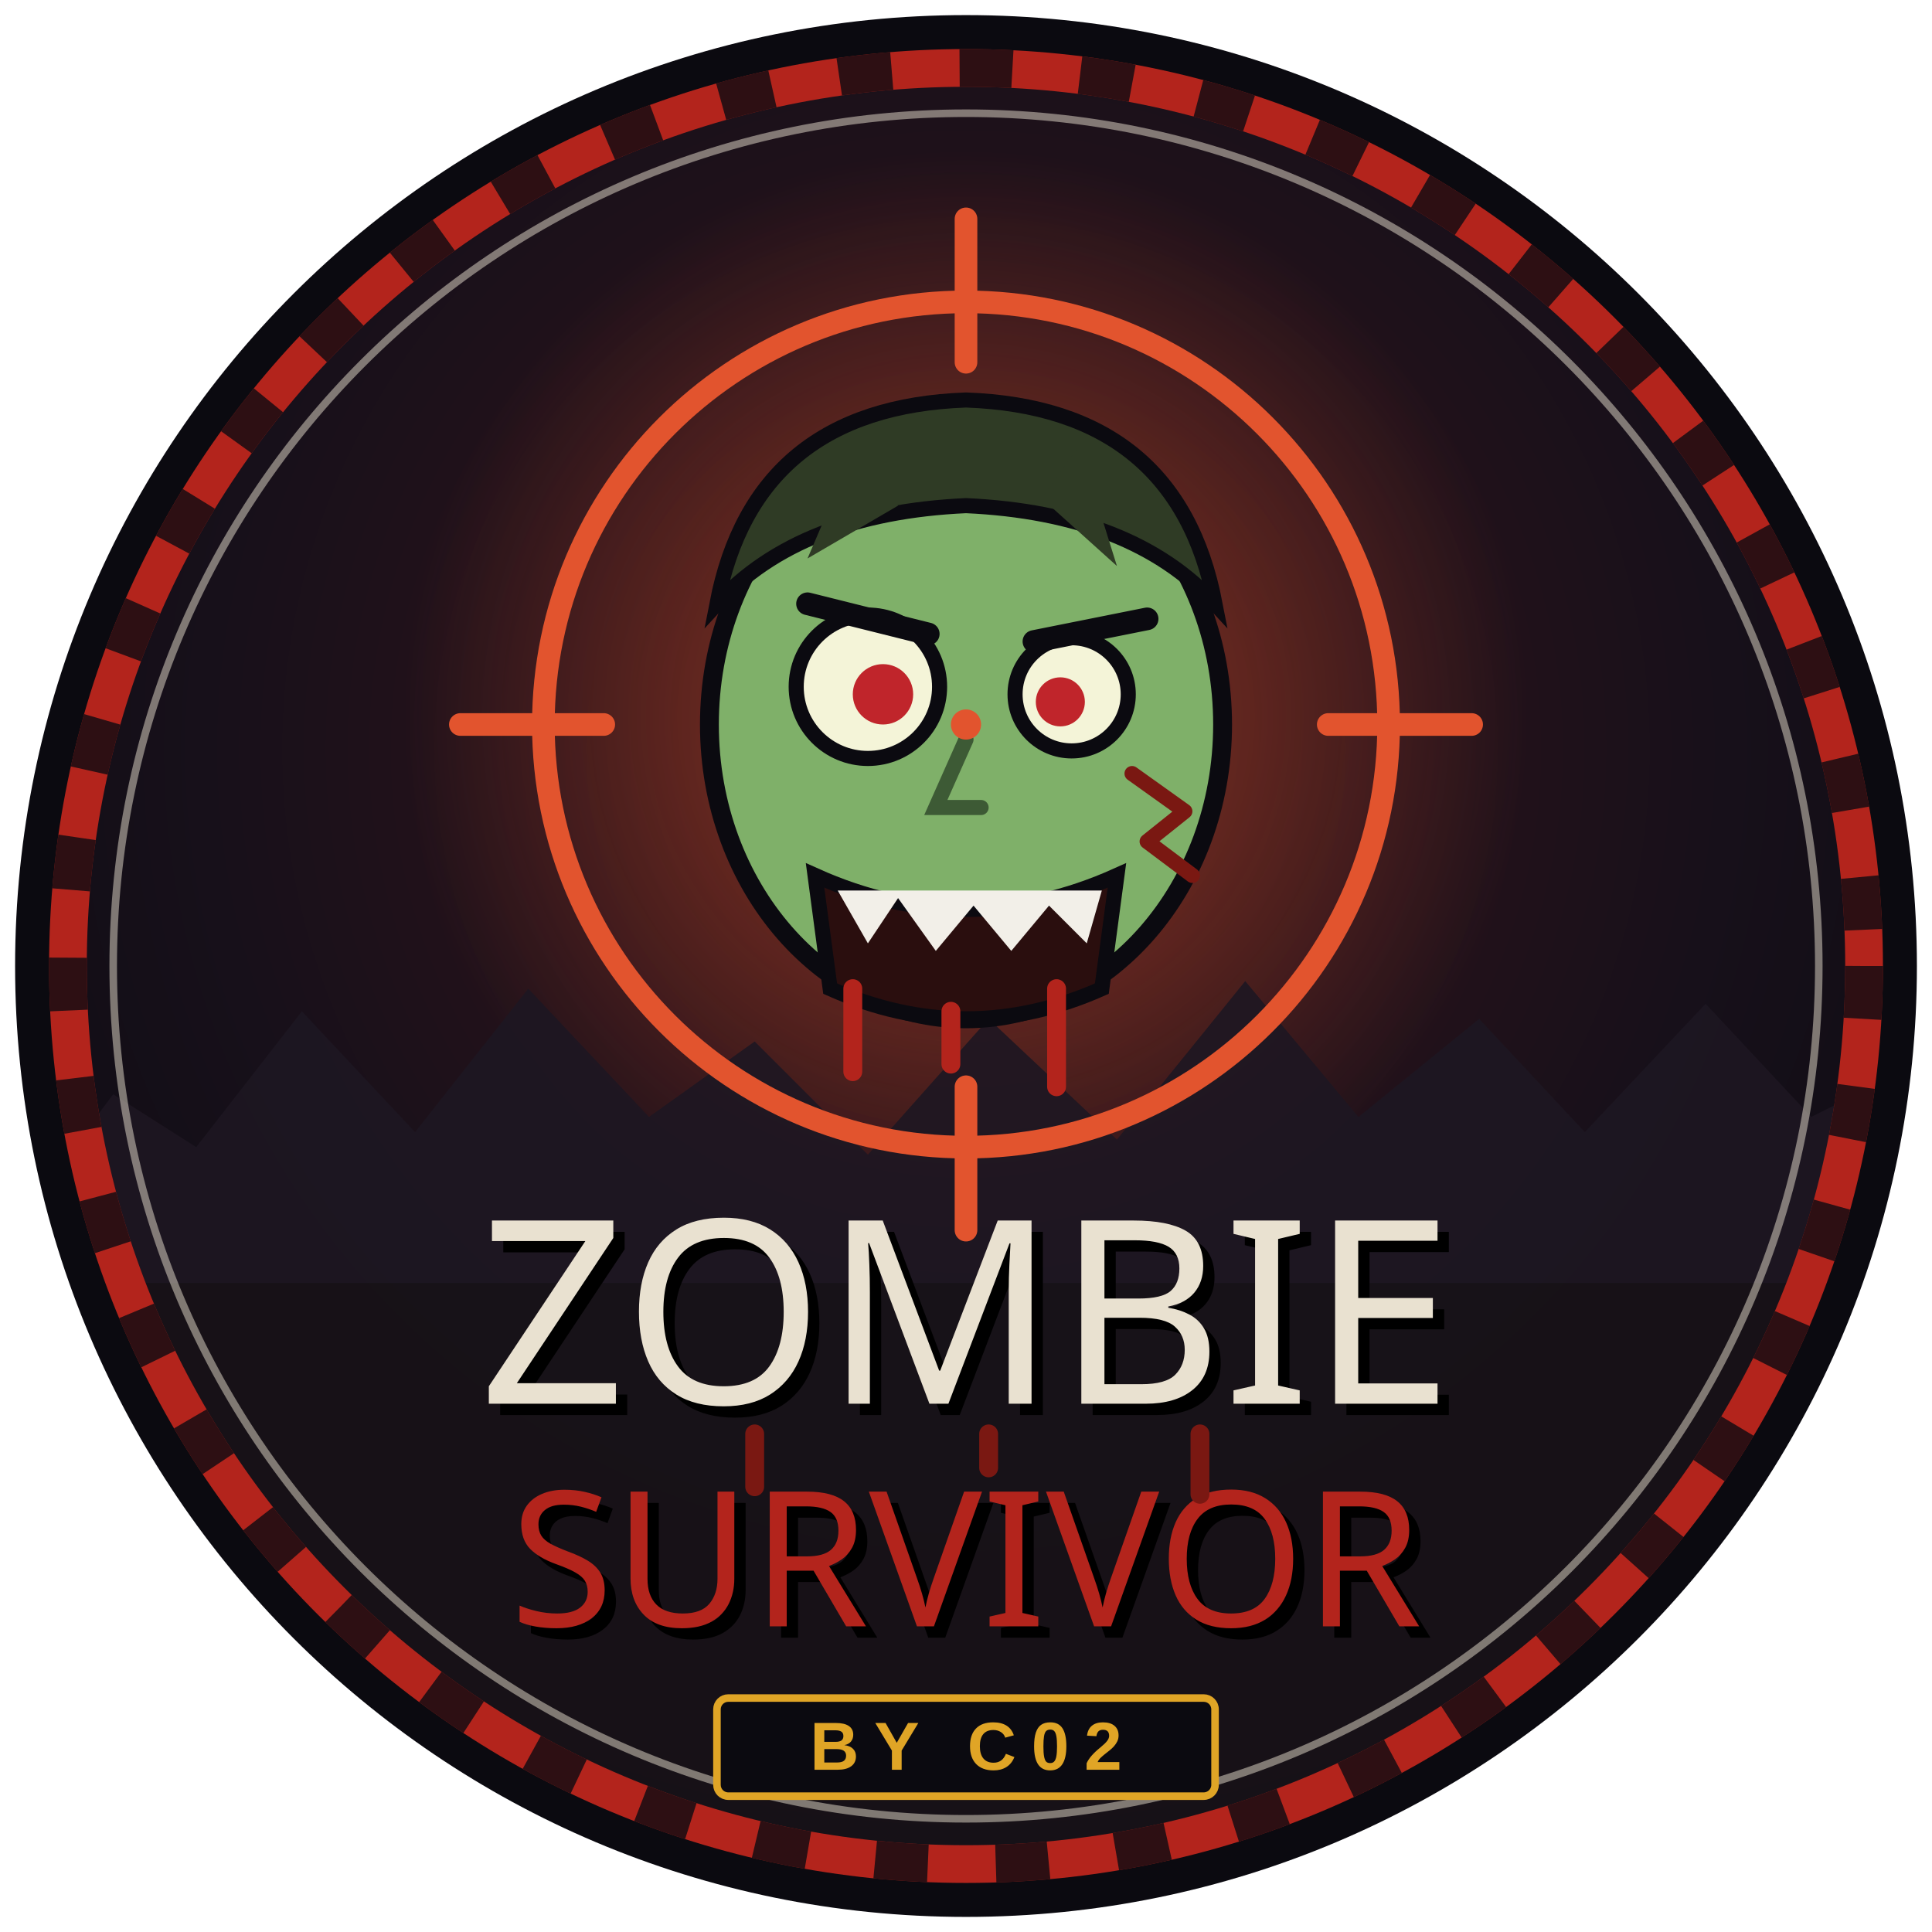
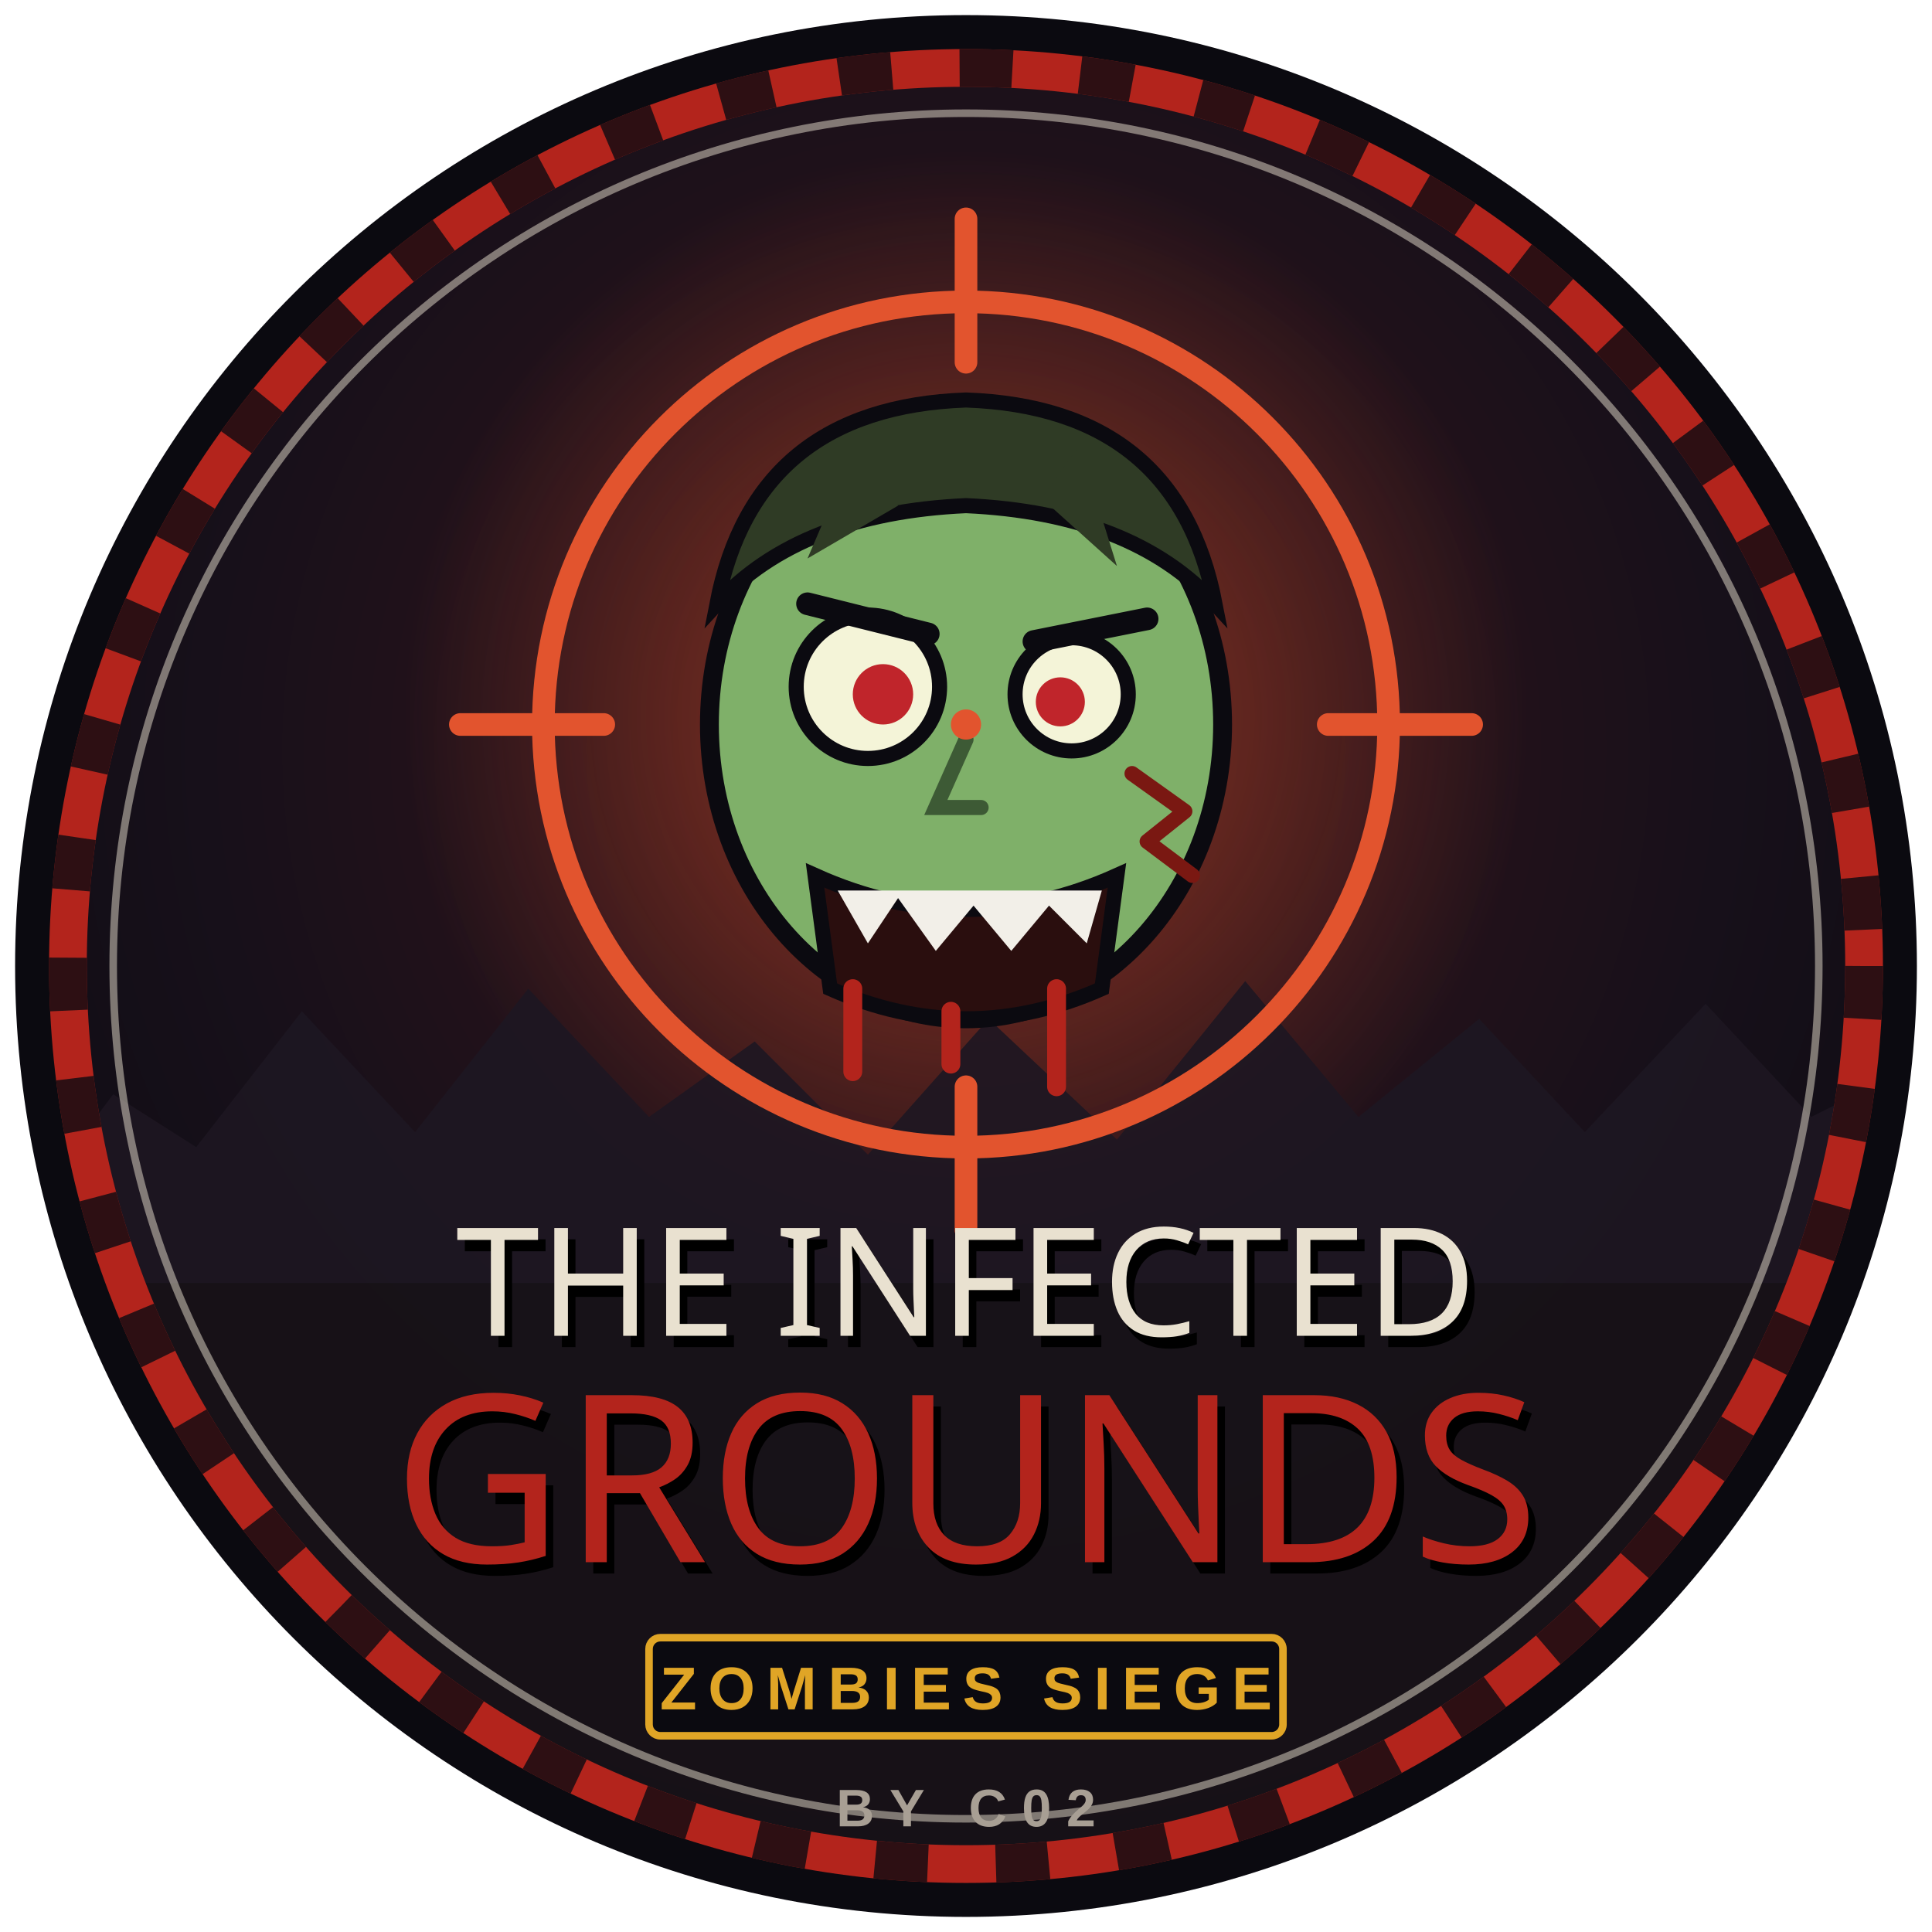
<svg xmlns="http://www.w3.org/2000/svg" viewBox="0 0 512 512" width="512" height="512">
  <defs>
    <radialGradient id="bg" cx="50%" cy="38%" r="70%">
      <stop offset="0" stop-color="#3a1519" />
      <stop offset=".6" stop-color="#17101a" />
      <stop offset="1" stop-color="#0b0a10" />
    </radialGradient>
    <radialGradient id="glow" cx="50%" cy="50%" r="50%">
      <stop offset="0" stop-color="#e2542e" stop-opacity=".55" />
      <stop offset="1" stop-color="#e2542e" stop-opacity="0" />
    </radialGradient>
    <clipPath id="c">
      <circle cx="256" cy="256" r="238" />
    </clipPath>
  </defs>
  <circle cx="256" cy="256" r="252" fill="#0b0a10" />
  <circle cx="256" cy="256" r="238" fill="url(#bg)" />
  <g clip-path="url(#c)">
    <circle cx="256" cy="190" r="150" fill="url(#glow)" />
    <path d="M0 330 L30 290 L52 304 L80 268 L110 300 L140 262 L172 296 L200 276 L230 306 L262 270 L296 302 L330 260 L360 296 L392 270 L420 300 L452 266 L480 296 L512 280 L512 512 L0 512Z" fill="#1d1621" opacity=".9" />
    <path d="M0 340 L512 340 L512 512 L0 512Z" fill="#120e10" opacity=".55" />
  </g>
  <circle cx="256" cy="256" r="238" fill="none" stroke="#b3241c" stroke-width="10" />
  <circle cx="256" cy="256" r="238" fill="none" stroke="#0b0a10" stroke-width="10" stroke-dasharray="14 18" opacity=".8" />
  <circle cx="256" cy="256" r="226" fill="none" stroke="#e9e1d0" stroke-width="2" opacity=".5" />
  <ellipse cx="256" cy="192" rx="68" ry="78" fill="#7fb069" stroke="#0b0a10" stroke-width="5" />
  <path d="M190 160 Q200 108 256 106 Q312 108 322 160 Q300 136 256 134 Q212 136 190 160Z" fill="#2f3b25" stroke="#0b0a10" stroke-width="4" />
  <path d="M286 118 L296 150 L276 132Z M226 120 L214 148 L238 134Z" fill="#2f3b25" />
  <circle cx="230" cy="182" r="19" fill="#f4f4d8" stroke="#0b0a10" stroke-width="4" />
  <circle cx="284" cy="184" r="15" fill="#f4f4d8" stroke="#0b0a10" stroke-width="4" />
  <circle cx="234" cy="184" r="8" fill="#c0252b" />
  <circle cx="281" cy="186" r="6.5" fill="#c0252b" />
  <path d="M214 160 L246 168 M274 170 L304 164" stroke="#0b0a10" stroke-width="6" stroke-linecap="round" />
  <path d="M256 196 L248 214 L260 214" fill="none" stroke="#3d5a35" stroke-width="4" stroke-linecap="round" />
  <path d="M216 232 Q256 250 296 232 L292 262 Q256 278 220 262Z" fill="#2a0e0e" stroke="#0b0a10" stroke-width="4" />
  <path d="M222 236 L230 250 L238 238 L248 252 L258 240 L268 252 L278 240 L288 250 L292 236 Z" fill="#f2efe8" />
  <path d="M300 205 l14 10 -10 8 12 9" fill="none" stroke="#7a1812" stroke-width="4" stroke-linecap="round" stroke-linejoin="round" />
  <path d="M226 262 v22 M252 268 v14 M280 262 v26" stroke="#b3241c" stroke-width="5" stroke-linecap="round" />
  <g fill="none" stroke="#e2542e" stroke-width="6" stroke-linecap="round">
    <circle cx="256" cy="192" r="112" />
    <path d="M256 58 V96 M256 288 V326 M122 192 H160 M352 192 H390" />
  </g>
  <circle cx="256" cy="192" r="4" fill="#e2542e" />
  <g font-family="'Black Ops One','Impact','Arial Black',sans-serif" text-anchor="middle">
-     <text x="259" y="375" font-size="68" fill="#000">ZOMBIE</text>
-     <text x="256" y="372" font-size="68" fill="#e9e1d0">ZOMBIE</text>
-     <text x="259" y="434" font-size="50" fill="#000">SURVIVOR</text>
-     <text x="256" y="431" font-size="50" fill="#b3241c">SURVIVOR</text>
+     <text x="258" y="357" font-size="40" fill="#000">THE INFECTED</text>
+     <text x="256" y="354" font-size="40" fill="#e9e1d0">THE INFECTED</text>
+     <text x="258" y="417" font-size="62" fill="#000">GROUNDS</text>
+     <text x="256" y="414" font-size="62" fill="#b3241c">GROUNDS</text>
  </g>
-   <path d="M200 380 v14 M262 380 v9 M318 380 v16" stroke="#7a1812" stroke-width="5" stroke-linecap="round" />
-   <rect x="190" y="450" width="132" height="26" rx="3" fill="#0b0a10" stroke="#e0a526" stroke-width="2" />
-   <text x="256" y="469" font-family="'Oswald','Arial Narrow',Arial,sans-serif" font-weight="700" font-size="18" letter-spacing="4" text-anchor="middle" fill="#e0a526">BY C02</text>
+   <path d="M206 360 v12 M262 360 v8 M318 360 v14" stroke="#7a1812" stroke-width="4" stroke-linecap="round" opacity="0" />
+   <rect x="172" y="434" width="168" height="26" rx="3" fill="#0b0a10" stroke="#e0a526" stroke-width="2" />
+   <text x="256" y="453" font-family="'Oswald','Arial Narrow',Arial,sans-serif" font-weight="700" font-size="16" letter-spacing="3" text-anchor="middle" fill="#e0a526">ZOMBIES SIEGE</text>
+   <text x="256" y="484" font-family="'Oswald','Arial Narrow',Arial,sans-serif" font-weight="700" font-size="14" letter-spacing="4" text-anchor="middle" fill="#a89f94">BY C02</text>
</svg>
